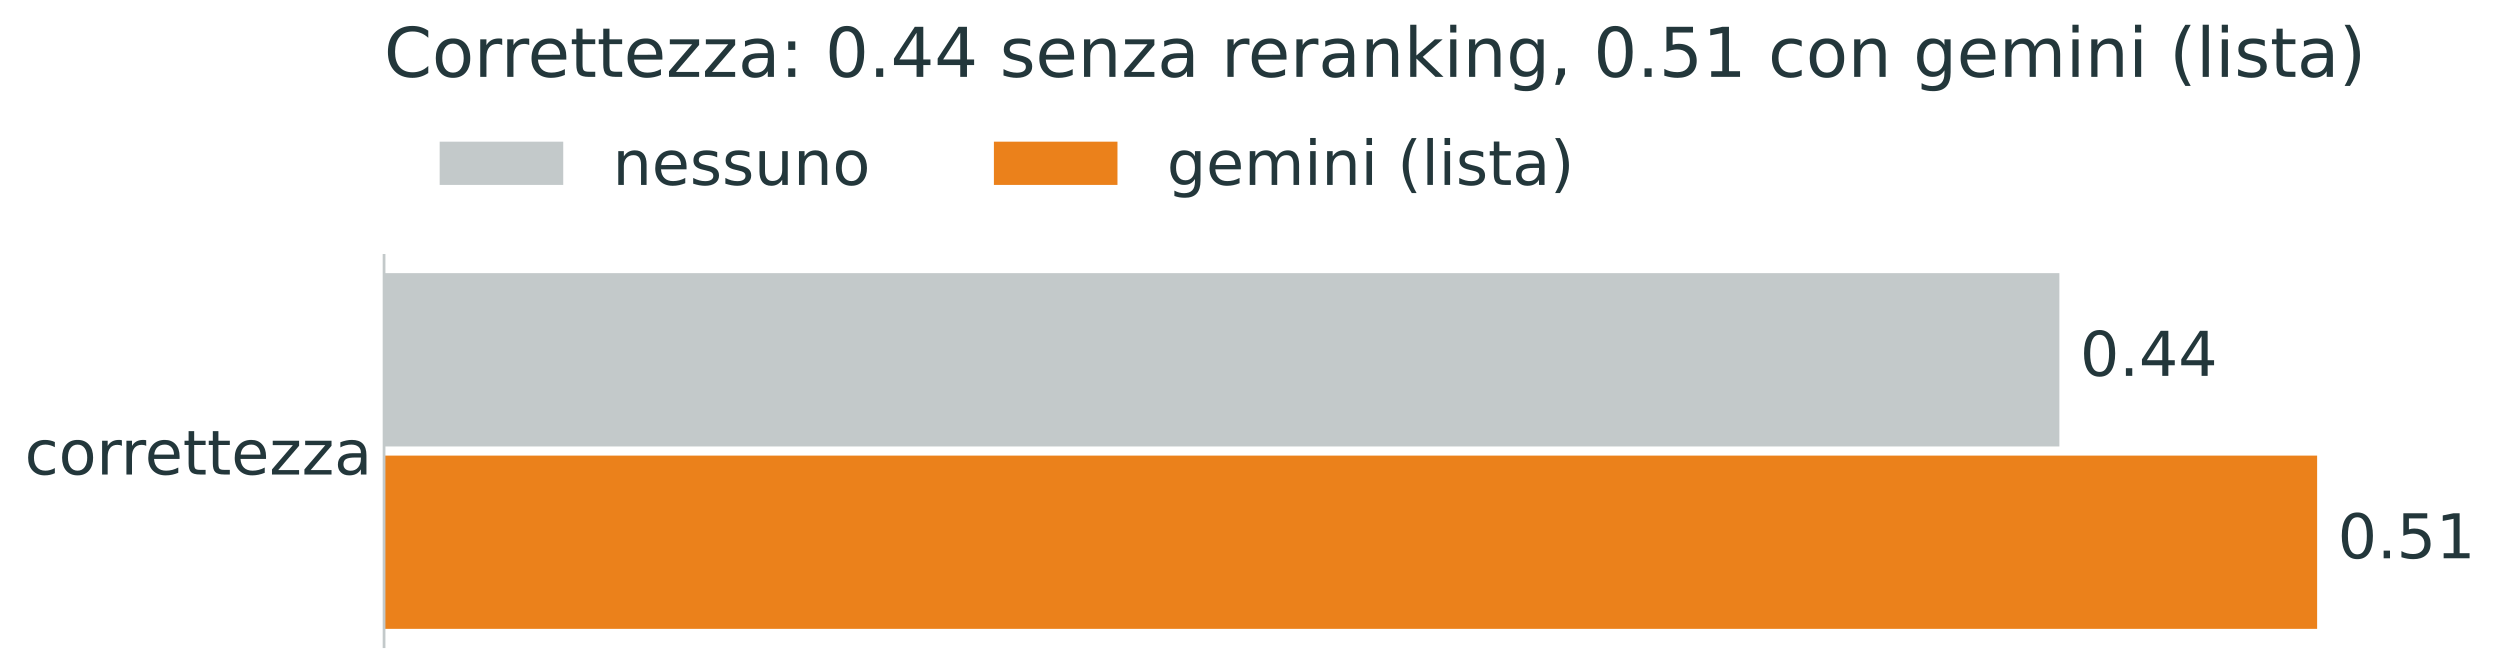
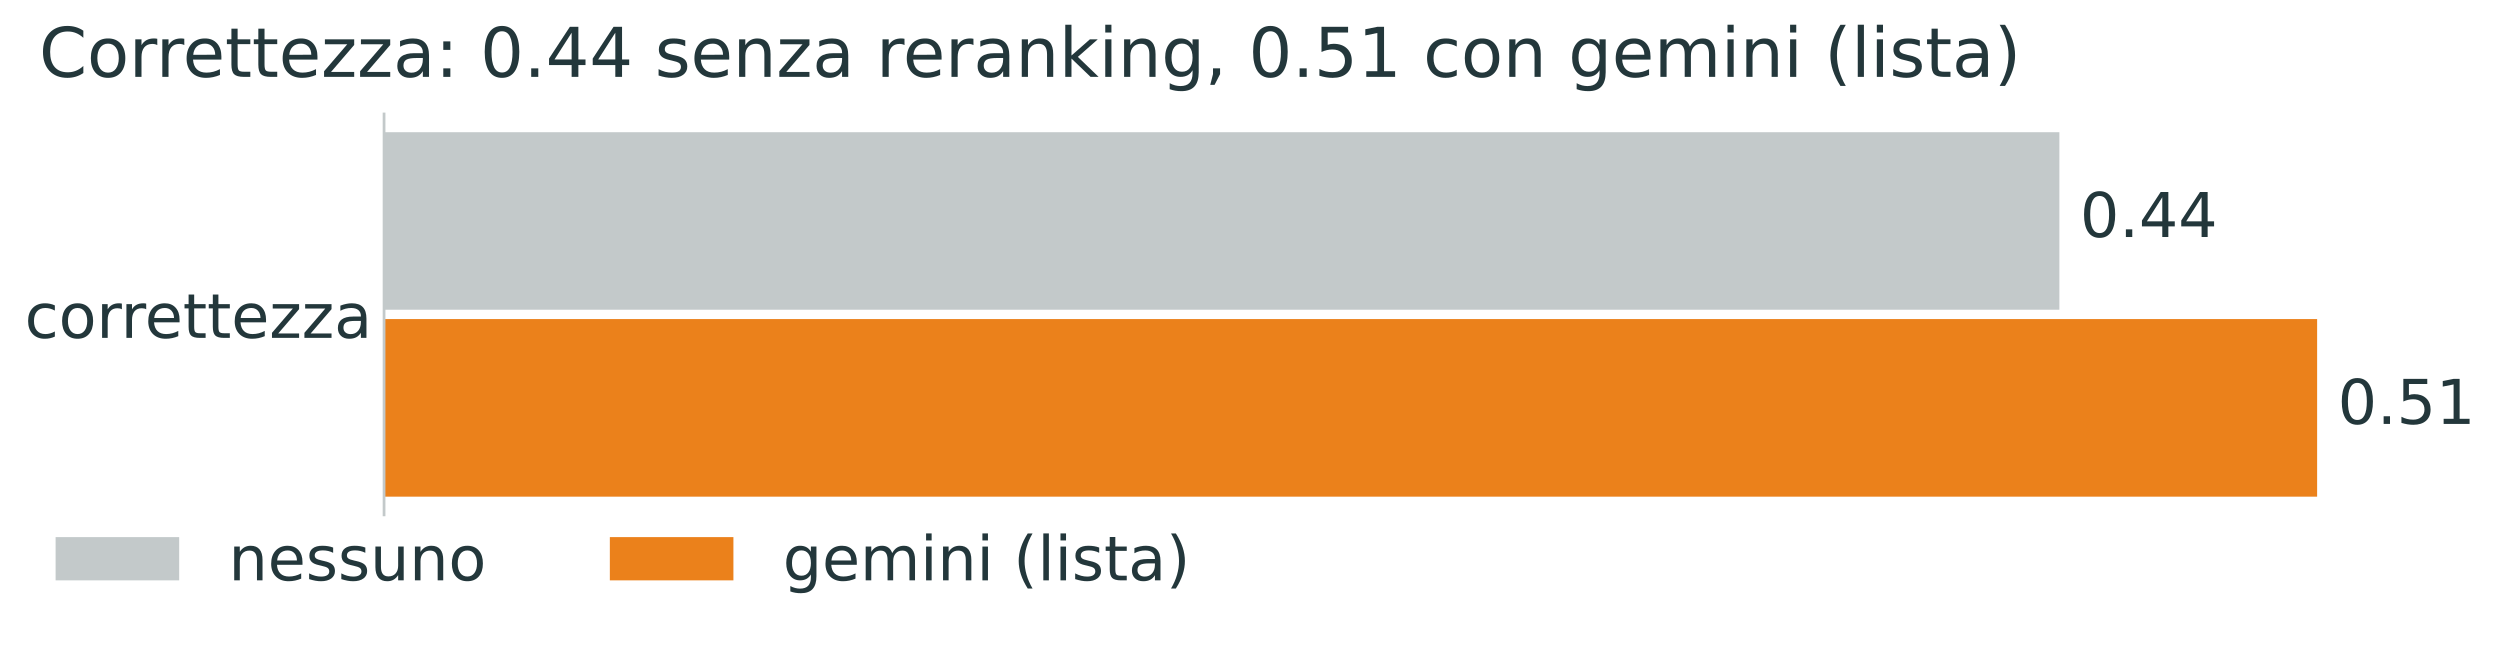
- <svg xmlns="http://www.w3.org/2000/svg" xmlns:xlink="http://www.w3.org/1999/xlink" width="728.327pt" height="195.6pt" viewBox="0 0 728.327 195.6" version="1.1">
+ <svg xmlns="http://www.w3.org/2000/svg" xmlns:xlink="http://www.w3.org/1999/xlink" width="728.327pt" height="189.6pt" viewBox="0 0 728.327 189.6" version="1.1">
  <defs>
    <style type="text/css">*{stroke-linejoin: round; stroke-linecap: butt}</style>
  </defs>
  <g id="figure_1">
    <g id="patch_1">
-       <path d="M 0 195.6  L 728.327 195.6  L 728.327 0  L 0 0  L 0 195.6  z " style="fill: none" />
+       <path d="M 0 189.6  L 728.327 189.6  L 728.327 0  L 0 0  L 0 189.6  z " style="fill: none" />
    </g>
    <g id="axes_1">
      <g id="patch_2">
-         <path d="M 111.888 188.4  L 703.207 188.4  L 703.207 74.397  L 111.888 74.397  L 111.888 188.4  z " style="fill: none" />
+         <path d="M 111.888 149.998  L 703.207 149.998  L 703.207 33.202  L 111.888 33.202  L 111.888 149.998  z " style="fill: none" />
      </g>
      <g id="patch_3">
-         <path d="M 111.888 79.579  L 599.961 79.579  L 599.961 130.069  L 111.888 130.069  z " clip-path="url(#p6be50dbd71)" style="fill: #c3c9ca" />
+         <path d="M 111.888 38.511  L 599.961 38.511  L 599.961 90.239  L 111.888 90.239  z " clip-path="url(#p30570116f4)" style="fill: #c3c9ca" />
      </g>
      <g id="patch_4">
-         <path d="M 111.888 132.727  L 675.049 132.727  L 675.049 183.218  L 111.888 183.218  z " clip-path="url(#p6be50dbd71)" style="fill: #eb811b" />
+         <path d="M 111.888 92.961  L 675.049 92.961  L 675.049 144.689  L 111.888 144.689  z " clip-path="url(#p30570116f4)" style="fill: #eb811b" />
      </g>
      <g id="matplotlib.axis_1">
        <g id="ytick_1">
          <g id="line2d_1" />
          <g id="text_1">
-             <g style="fill: #23373b" transform="translate(7.2 138.2361) scale(0.18 -0.18)">
+             <g style="fill: #23373b" transform="translate(7.2 98.43773) scale(0.18 -0.18)">
              <defs>
                <path id="DejaVuSans-46" d="M 3122 3366  L 3122 2828  Q 2878 2963 2633 3030  Q 2388 3097 2138 3097  Q 1578 3097 1268 2742  Q 959 2388 959 1747  Q 959 1106 1268 751  Q 1578 397 2138 397  Q 2388 397 2633 464  Q 2878 531 3122 666  L 3122 134  Q 2881 22 2623 -34  Q 2366 -91 2075 -91  Q 1284 -91 818 406  Q 353 903 353 1747  Q 353 2603 823 3093  Q 1294 3584 2113 3584  Q 2378 3584 2631 3529  Q 2884 3475 3122 3366  z " transform="scale(0.015625)" />
                <path id="DejaVuSans-52" d="M 1959 3097  Q 1497 3097 1228 2736  Q 959 2375 959 1747  Q 959 1119 1226 758  Q 1494 397 1959 397  Q 2419 397 2687 759  Q 2956 1122 2956 1747  Q 2956 2369 2687 2733  Q 2419 3097 1959 3097  z M 1959 3584  Q 2709 3584 3137 3096  Q 3566 2609 3566 1747  Q 3566 888 3137 398  Q 2709 -91 1959 -91  Q 1206 -91 779 398  Q 353 888 353 1747  Q 353 2609 779 3096  Q 1206 3584 1959 3584  z " transform="scale(0.015625)" />
                <path id="DejaVuSans-55" d="M 2631 2963  Q 2534 3019 2420 3045  Q 2306 3072 2169 3072  Q 1681 3072 1420 2755  Q 1159 2438 1159 1844  L 1159 0  L 581 0  L 581 3500  L 1159 3500  L 1159 2956  Q 1341 3275 1631 3429  Q 1922 3584 2338 3584  Q 2397 3584 2469 3576  Q 2541 3569 2628 3553  L 2631 2963  z " transform="scale(0.015625)" />
                <path id="DejaVuSans-48" d="M 3597 1894  L 3597 1613  L 953 1613  Q 991 1019 1311 708  Q 1631 397 2203 397  Q 2534 397 2845 478  Q 3156 559 3463 722  L 3463 178  Q 3153 47 2828 -22  Q 2503 -91 2169 -91  Q 1331 -91 842 396  Q 353 884 353 1716  Q 353 2575 817 3079  Q 1281 3584 2069 3584  Q 2775 3584 3186 3129  Q 3597 2675 3597 1894  z M 3022 2063  Q 3016 2534 2758 2815  Q 2500 3097 2075 3097  Q 1594 3097 1305 2825  Q 1016 2553 972 2059  L 3022 2063  z " transform="scale(0.015625)" />
                <path id="DejaVuSans-57" d="M 1172 4494  L 1172 3500  L 2356 3500  L 2356 3053  L 1172 3053  L 1172 1153  Q 1172 725 1289 603  Q 1406 481 1766 481  L 2356 481  L 2356 0  L 1766 0  Q 1100 0 847 248  Q 594 497 594 1153  L 594 3053  L 172 3053  L 172 3500  L 594 3500  L 594 4494  L 1172 4494  z " transform="scale(0.015625)" />
                <path id="DejaVuSans-5d" d="M 353 3500  L 3084 3500  L 3084 2975  L 922 459  L 3084 459  L 3084 0  L 275 0  L 275 525  L 2438 3041  L 353 3041  L 353 3500  z " transform="scale(0.015625)" />
                <path id="DejaVuSans-44" d="M 2194 1759  Q 1497 1759 1228 1600  Q 959 1441 959 1056  Q 959 750 1161 570  Q 1363 391 1709 391  Q 2188 391 2477 730  Q 2766 1069 2766 1631  L 2766 1759  L 2194 1759  z M 3341 1997  L 3341 0  L 2766 0  L 2766 531  Q 2569 213 2275 61  Q 1981 -91 1556 -91  Q 1019 -91 701 211  Q 384 513 384 1019  Q 384 1609 779 1909  Q 1175 2209 1959 2209  L 2766 2209  L 2766 2266  Q 2766 2663 2505 2880  Q 2244 3097 1772 3097  Q 1472 3097 1187 3025  Q 903 2953 641 2809  L 641 3341  Q 956 3463 1253 3523  Q 1550 3584 1831 3584  Q 2591 3584 2966 3190  Q 3341 2797 3341 1997  z " transform="scale(0.015625)" />
              </defs>
              <use xlink:href="#DejaVuSans-46" />
              <use xlink:href="#DejaVuSans-52" transform="translate(54.98438 0)" />
              <use xlink:href="#DejaVuSans-55" transform="translate(116.1719 0)" />
              <use xlink:href="#DejaVuSans-55" transform="translate(155.5312 0)" />
              <use xlink:href="#DejaVuSans-48" transform="translate(194.4375 0)" />
              <use xlink:href="#DejaVuSans-57" transform="translate(255.9688 0)" />
              <use xlink:href="#DejaVuSans-57" transform="translate(295.1719 0)" />
              <use xlink:href="#DejaVuSans-48" transform="translate(334.375 0)" />
              <use xlink:href="#DejaVuSans-5d" transform="translate(395.9062 0)" />
              <use xlink:href="#DejaVuSans-5d" transform="translate(448.3906 0)" />
              <use xlink:href="#DejaVuSans-44" transform="translate(500.875 0)" />
            </g>
          </g>
        </g>
      </g>
      <g id="patch_5">
-         <path d="M 111.888 188.4  L 111.888 74.397  " style="fill: none; stroke: #c3c9ca; stroke-width: 0.8; stroke-linejoin: miter; stroke-linecap: square" />
+         <path d="M 111.888 149.998  L 111.888 33.202  " style="fill: none; stroke: #c3c9ca; stroke-width: 0.8; stroke-linejoin: miter; stroke-linecap: square" />
      </g>
      <g id="text_2">
-         <g style="fill: #23373b" transform="translate(605.9611 109.4999) scale(0.18 -0.18)">
+         <g style="fill: #23373b" transform="translate(605.9611 69.05054) scale(0.18 -0.18)">
          <defs>
            <path id="DejaVuSans-13" d="M 2034 4250  Q 1547 4250 1301 3770  Q 1056 3291 1056 2328  Q 1056 1369 1301 889  Q 1547 409 2034 409  Q 2525 409 2770 889  Q 3016 1369 3016 2328  Q 3016 3291 2770 3770  Q 2525 4250 2034 4250  z M 2034 4750  Q 2819 4750 3233 4129  Q 3647 3509 3647 2328  Q 3647 1150 3233 529  Q 2819 -91 2034 -91  Q 1250 -91 836 529  Q 422 1150 422 2328  Q 422 3509 836 4129  Q 1250 4750 2034 4750  z " transform="scale(0.015625)" />
            <path id="DejaVuSans-11" d="M 684 794  L 1344 794  L 1344 0  L 684 0  L 684 794  z " transform="scale(0.015625)" />
            <path id="DejaVuSans-17" d="M 2419 4116  L 825 1625  L 2419 1625  L 2419 4116  z M 2253 4666  L 3047 4666  L 3047 1625  L 3713 1625  L 3713 1100  L 3047 1100  L 3047 0  L 2419 0  L 2419 1100  L 313 1100  L 313 1709  L 2253 4666  z " transform="scale(0.015625)" />
          </defs>
          <use xlink:href="#DejaVuSans-13" />
          <use xlink:href="#DejaVuSans-11" transform="translate(63.625 0)" />
          <use xlink:href="#DejaVuSans-17" transform="translate(95.40625 0)" />
          <use xlink:href="#DejaVuSans-17" transform="translate(159.0312 0)" />
        </g>
      </g>
      <g id="text_3">
-         <g style="fill: #23373b" transform="translate(681.0493 162.648) scale(0.18 -0.18)">
+         <g style="fill: #23373b" transform="translate(681.0493 123.5007) scale(0.18 -0.18)">
          <defs>
            <path id="DejaVuSans-18" d="M 691 4666  L 3169 4666  L 3169 4134  L 1269 4134  L 1269 2991  Q 1406 3038 1543 3061  Q 1681 3084 1819 3084  Q 2600 3084 3056 2656  Q 3513 2228 3513 1497  Q 3513 744 3044 326  Q 2575 -91 1722 -91  Q 1428 -91 1123 -41  Q 819 9 494 109  L 494 744  Q 775 591 1075 516  Q 1375 441 1709 441  Q 2250 441 2565 725  Q 2881 1009 2881 1497  Q 2881 1984 2565 2268  Q 2250 2553 1709 2553  Q 1456 2553 1204 2497  Q 953 2441 691 2322  L 691 4666  z " transform="scale(0.015625)" />
            <path id="DejaVuSans-14" d="M 794 531  L 1825 531  L 1825 4091  L 703 3866  L 703 4441  L 1819 4666  L 2450 4666  L 2450 531  L 3481 531  L 3481 0  L 794 0  L 794 531  z " transform="scale(0.015625)" />
          </defs>
          <use xlink:href="#DejaVuSans-13" />
          <use xlink:href="#DejaVuSans-11" transform="translate(63.625 0)" />
          <use xlink:href="#DejaVuSans-18" transform="translate(95.40625 0)" />
          <use xlink:href="#DejaVuSans-14" transform="translate(159.0312 0)" />
        </g>
      </g>
-       <g id="text_4">
-         <g style="fill: #23373b" transform="translate(111.8881 22.39688) scale(0.2 -0.2)">
+     </g>
+     <g id="text_4">
+       <g style="fill: #23373b" transform="translate(11.39976 22.39688) scale(0.2 -0.2)">
+         <defs>
+           <path id="DejaVuSans-26" d="M 4122 4306  L 4122 3641  Q 3803 3938 3442 4084  Q 3081 4231 2675 4231  Q 1875 4231 1450 3742  Q 1025 3253 1025 2328  Q 1025 1406 1450 917  Q 1875 428 2675 428  Q 3081 428 3442 575  Q 3803 722 4122 1019  L 4122 359  Q 3791 134 3420 21  Q 3050 -91 2638 -91  Q 1578 -91 968 557  Q 359 1206 359 2328  Q 359 3453 968 4101  Q 1578 4750 2638 4750  Q 3056 4750 3426 4639  Q 3797 4528 4122 4306  z " transform="scale(0.015625)" />
+           <path id="DejaVuSans-1d" d="M 750 794  L 1409 794  L 1409 0  L 750 0  L 750 794  z M 750 3309  L 1409 3309  L 1409 2516  L 750 2516  L 750 3309  z " transform="scale(0.015625)" />
+           <path id="DejaVuSans-3" transform="scale(0.015625)" />
+           <path id="DejaVuSans-56" d="M 2834 3397  L 2834 2853  Q 2591 2978 2328 3040  Q 2066 3103 1784 3103  Q 1356 3103 1142 2972  Q 928 2841 928 2578  Q 928 2378 1081 2264  Q 1234 2150 1697 2047  L 1894 2003  Q 2506 1872 2764 1633  Q 3022 1394 3022 966  Q 3022 478 2636 193  Q 2250 -91 1575 -91  Q 1294 -91 989 -36  Q 684 19 347 128  L 347 722  Q 666 556 975 473  Q 1284 391 1588 391  Q 1994 391 2212 530  Q 2431 669 2431 922  Q 2431 1156 2273 1281  Q 2116 1406 1581 1522  L 1381 1569  Q 847 1681 609 1914  Q 372 2147 372 2553  Q 372 3047 722 3315  Q 1072 3584 1716 3584  Q 2034 3584 2315 3537  Q 2597 3491 2834 3397  z " transform="scale(0.015625)" />
+           <path id="DejaVuSans-51" d="M 3513 2113  L 3513 0  L 2938 0  L 2938 2094  Q 2938 2591 2744 2837  Q 2550 3084 2163 3084  Q 1697 3084 1428 2787  Q 1159 2491 1159 1978  L 1159 0  L 581 0  L 581 3500  L 1159 3500  L 1159 2956  Q 1366 3272 1645 3428  Q 1925 3584 2291 3584  Q 2894 3584 3203 3211  Q 3513 2838 3513 2113  z " transform="scale(0.015625)" />
+           <path id="DejaVuSans-4e" d="M 581 4863  L 1159 4863  L 1159 1991  L 2875 3500  L 3609 3500  L 1753 1863  L 3688 0  L 2938 0  L 1159 1709  L 1159 0  L 581 0  L 581 4863  z " transform="scale(0.015625)" />
+           <path id="DejaVuSans-4c" d="M 603 3500  L 1178 3500  L 1178 0  L 603 0  L 603 3500  z M 603 4863  L 1178 4863  L 1178 4134  L 603 4134  L 603 4863  z " transform="scale(0.015625)" />
+           <path id="DejaVuSans-4a" d="M 2906 1791  Q 2906 2416 2648 2759  Q 2391 3103 1925 3103  Q 1463 3103 1205 2759  Q 947 2416 947 1791  Q 947 1169 1205 825  Q 1463 481 1925 481  Q 2391 481 2648 825  Q 2906 1169 2906 1791  z M 3481 434  Q 3481 -459 3084 -895  Q 2688 -1331 1869 -1331  Q 1566 -1331 1297 -1286  Q 1028 -1241 775 -1147  L 775 -588  Q 1028 -725 1275 -790  Q 1522 -856 1778 -856  Q 2344 -856 2625 -561  Q 2906 -266 2906 331  L 2906 616  Q 2728 306 2450 153  Q 2172 0 1784 0  Q 1141 0 747 490  Q 353 981 353 1791  Q 353 2603 747 3093  Q 1141 3584 1784 3584  Q 2172 3584 2450 3431  Q 2728 3278 2906 2969  L 2906 3500  L 3481 3500  L 3481 434  z " transform="scale(0.015625)" />
+           <path id="DejaVuSans-f" d="M 750 794  L 1409 794  L 1409 256  L 897 -744  L 494 -744  L 750 256  L 750 794  z " transform="scale(0.015625)" />
+           <path id="DejaVuSans-50" d="M 3328 2828  Q 3544 3216 3844 3400  Q 4144 3584 4550 3584  Q 5097 3584 5394 3201  Q 5691 2819 5691 2113  L 5691 0  L 5113 0  L 5113 2094  Q 5113 2597 4934 2840  Q 4756 3084 4391 3084  Q 3944 3084 3684 2787  Q 3425 2491 3425 1978  L 3425 0  L 2847 0  L 2847 2094  Q 2847 2600 2669 2842  Q 2491 3084 2119 3084  Q 1678 3084 1418 2786  Q 1159 2488 1159 1978  L 1159 0  L 581 0  L 581 3500  L 1159 3500  L 1159 2956  Q 1356 3278 1631 3431  Q 1906 3584 2284 3584  Q 2666 3584 2933 3390  Q 3200 3197 3328 2828  z " transform="scale(0.015625)" />
+           <path id="DejaVuSans-b" d="M 1984 4856  Q 1566 4138 1362 3434  Q 1159 2731 1159 2009  Q 1159 1288 1364 580  Q 1569 -128 1984 -844  L 1484 -844  Q 1016 -109 783 600  Q 550 1309 550 2009  Q 550 2706 781 3412  Q 1013 4119 1484 4856  L 1984 4856  z " transform="scale(0.015625)" />
+           <path id="DejaVuSans-4f" d="M 603 4863  L 1178 4863  L 1178 0  L 603 0  L 603 4863  z " transform="scale(0.015625)" />
+           <path id="DejaVuSans-c" d="M 513 4856  L 1013 4856  Q 1481 4119 1714 3412  Q 1947 2706 1947 2009  Q 1947 1309 1714 600  Q 1481 -109 1013 -844  L 513 -844  Q 928 -128 1133 580  Q 1338 1288 1338 2009  Q 1338 2731 1133 3434  Q 928 4138 513 4856  z " transform="scale(0.015625)" />
+         </defs>
+         <use xlink:href="#DejaVuSans-26" />
+         <use xlink:href="#DejaVuSans-52" transform="translate(69.82812 0)" />
+         <use xlink:href="#DejaVuSans-55" transform="translate(131.0156 0)" />
+         <use xlink:href="#DejaVuSans-55" transform="translate(170.375 0)" />
+         <use xlink:href="#DejaVuSans-48" transform="translate(209.2812 0)" />
+         <use xlink:href="#DejaVuSans-57" transform="translate(270.8125 0)" />
+         <use xlink:href="#DejaVuSans-57" transform="translate(310.0156 0)" />
+         <use xlink:href="#DejaVuSans-48" transform="translate(349.2188 0)" />
+         <use xlink:href="#DejaVuSans-5d" transform="translate(410.75 0)" />
+         <use xlink:href="#DejaVuSans-5d" transform="translate(463.2344 0)" />
+         <use xlink:href="#DejaVuSans-44" transform="translate(515.7188 0)" />
+         <use xlink:href="#DejaVuSans-1d" transform="translate(577 0)" />
+         <use xlink:href="#DejaVuSans-3" transform="translate(610.6875 0)" />
+         <use xlink:href="#DejaVuSans-13" transform="translate(642.4688 0)" />
+         <use xlink:href="#DejaVuSans-11" transform="translate(706.0938 0)" />
+         <use xlink:href="#DejaVuSans-17" transform="translate(737.875 0)" />
+         <use xlink:href="#DejaVuSans-17" transform="translate(801.5 0)" />
+         <use xlink:href="#DejaVuSans-3" transform="translate(865.125 0)" />
+         <use xlink:href="#DejaVuSans-56" transform="translate(896.9062 0)" />
+         <use xlink:href="#DejaVuSans-48" transform="translate(949 0)" />
+         <use xlink:href="#DejaVuSans-51" transform="translate(1010.531 0)" />
+         <use xlink:href="#DejaVuSans-5d" transform="translate(1073.906 0)" />
+         <use xlink:href="#DejaVuSans-44" transform="translate(1126.391 0)" />
+         <use xlink:href="#DejaVuSans-3" transform="translate(1187.672 0)" />
+         <use xlink:href="#DejaVuSans-55" transform="translate(1219.453 0)" />
+         <use xlink:href="#DejaVuSans-48" transform="translate(1258.359 0)" />
+         <use xlink:href="#DejaVuSans-55" transform="translate(1319.891 0)" />
+         <use xlink:href="#DejaVuSans-44" transform="translate(1361 0)" />
+         <use xlink:href="#DejaVuSans-51" transform="translate(1422.281 0)" />
+         <use xlink:href="#DejaVuSans-4e" transform="translate(1485.656 0)" />
+         <use xlink:href="#DejaVuSans-4c" transform="translate(1543.562 0)" />
+         <use xlink:href="#DejaVuSans-51" transform="translate(1571.344 0)" />
+         <use xlink:href="#DejaVuSans-4a" transform="translate(1634.719 0)" />
+         <use xlink:href="#DejaVuSans-f" transform="translate(1698.203 0)" />
+         <use xlink:href="#DejaVuSans-3" transform="translate(1729.984 0)" />
+         <use xlink:href="#DejaVuSans-13" transform="translate(1761.766 0)" />
+         <use xlink:href="#DejaVuSans-11" transform="translate(1825.391 0)" />
+         <use xlink:href="#DejaVuSans-18" transform="translate(1857.172 0)" />
+         <use xlink:href="#DejaVuSans-14" transform="translate(1920.797 0)" />
+         <use xlink:href="#DejaVuSans-3" transform="translate(1984.422 0)" />
+         <use xlink:href="#DejaVuSans-46" transform="translate(2016.203 0)" />
+         <use xlink:href="#DejaVuSans-52" transform="translate(2071.188 0)" />
+         <use xlink:href="#DejaVuSans-51" transform="translate(2132.375 0)" />
+         <use xlink:href="#DejaVuSans-3" transform="translate(2195.75 0)" />
+         <use xlink:href="#DejaVuSans-4a" transform="translate(2227.531 0)" />
+         <use xlink:href="#DejaVuSans-48" transform="translate(2291.016 0)" />
+         <use xlink:href="#DejaVuSans-50" transform="translate(2352.547 0)" />
+         <use xlink:href="#DejaVuSans-4c" transform="translate(2449.953 0)" />
+         <use xlink:href="#DejaVuSans-51" transform="translate(2477.734 0)" />
+         <use xlink:href="#DejaVuSans-4c" transform="translate(2541.109 0)" />
+         <use xlink:href="#DejaVuSans-3" transform="translate(2568.891 0)" />
+         <use xlink:href="#DejaVuSans-b" transform="translate(2600.672 0)" />
+         <use xlink:href="#DejaVuSans-4f" transform="translate(2639.688 0)" />
+         <use xlink:href="#DejaVuSans-4c" transform="translate(2667.469 0)" />
+         <use xlink:href="#DejaVuSans-56" transform="translate(2695.25 0)" />
+         <use xlink:href="#DejaVuSans-57" transform="translate(2747.344 0)" />
+         <use xlink:href="#DejaVuSans-44" transform="translate(2786.547 0)" />
+         <use xlink:href="#DejaVuSans-c" transform="translate(2847.828 0)" />
+       </g>
+     </g>
+     <g id="legend_1">
+       <g id="patch_6">
+         <path d="M 16.2 169.076  L 52.2 169.076  L 52.2 156.476  L 16.2 156.476  z " style="fill: #c3c9ca" />
+       </g>
+       <g id="text_5">
+         <g style="fill: #23373b" transform="translate(66.6 169.0755) scale(0.18 -0.18)">
          <defs>
-             <path id="DejaVuSans-26" d="M 4122 4306  L 4122 3641  Q 3803 3938 3442 4084  Q 3081 4231 2675 4231  Q 1875 4231 1450 3742  Q 1025 3253 1025 2328  Q 1025 1406 1450 917  Q 1875 428 2675 428  Q 3081 428 3442 575  Q 3803 722 4122 1019  L 4122 359  Q 3791 134 3420 21  Q 3050 -91 2638 -91  Q 1578 -91 968 557  Q 359 1206 359 2328  Q 359 3453 968 4101  Q 1578 4750 2638 4750  Q 3056 4750 3426 4639  Q 3797 4528 4122 4306  z " transform="scale(0.015625)" />
-             <path id="DejaVuSans-1d" d="M 750 794  L 1409 794  L 1409 0  L 750 0  L 750 794  z M 750 3309  L 1409 3309  L 1409 2516  L 750 2516  L 750 3309  z " transform="scale(0.015625)" />
-             <path id="DejaVuSans-3" transform="scale(0.015625)" />
-             <path id="DejaVuSans-56" d="M 2834 3397  L 2834 2853  Q 2591 2978 2328 3040  Q 2066 3103 1784 3103  Q 1356 3103 1142 2972  Q 928 2841 928 2578  Q 928 2378 1081 2264  Q 1234 2150 1697 2047  L 1894 2003  Q 2506 1872 2764 1633  Q 3022 1394 3022 966  Q 3022 478 2636 193  Q 2250 -91 1575 -91  Q 1294 -91 989 -36  Q 684 19 347 128  L 347 722  Q 666 556 975 473  Q 1284 391 1588 391  Q 1994 391 2212 530  Q 2431 669 2431 922  Q 2431 1156 2273 1281  Q 2116 1406 1581 1522  L 1381 1569  Q 847 1681 609 1914  Q 372 2147 372 2553  Q 372 3047 722 3315  Q 1072 3584 1716 3584  Q 2034 3584 2315 3537  Q 2597 3491 2834 3397  z " transform="scale(0.015625)" />
-             <path id="DejaVuSans-51" d="M 3513 2113  L 3513 0  L 2938 0  L 2938 2094  Q 2938 2591 2744 2837  Q 2550 3084 2163 3084  Q 1697 3084 1428 2787  Q 1159 2491 1159 1978  L 1159 0  L 581 0  L 581 3500  L 1159 3500  L 1159 2956  Q 1366 3272 1645 3428  Q 1925 3584 2291 3584  Q 2894 3584 3203 3211  Q 3513 2838 3513 2113  z " transform="scale(0.015625)" />
-             <path id="DejaVuSans-4e" d="M 581 4863  L 1159 4863  L 1159 1991  L 2875 3500  L 3609 3500  L 1753 1863  L 3688 0  L 2938 0  L 1159 1709  L 1159 0  L 581 0  L 581 4863  z " transform="scale(0.015625)" />
-             <path id="DejaVuSans-4c" d="M 603 3500  L 1178 3500  L 1178 0  L 603 0  L 603 3500  z M 603 4863  L 1178 4863  L 1178 4134  L 603 4134  L 603 4863  z " transform="scale(0.015625)" />
-             <path id="DejaVuSans-4a" d="M 2906 1791  Q 2906 2416 2648 2759  Q 2391 3103 1925 3103  Q 1463 3103 1205 2759  Q 947 2416 947 1791  Q 947 1169 1205 825  Q 1463 481 1925 481  Q 2391 481 2648 825  Q 2906 1169 2906 1791  z M 3481 434  Q 3481 -459 3084 -895  Q 2688 -1331 1869 -1331  Q 1566 -1331 1297 -1286  Q 1028 -1241 775 -1147  L 775 -588  Q 1028 -725 1275 -790  Q 1522 -856 1778 -856  Q 2344 -856 2625 -561  Q 2906 -266 2906 331  L 2906 616  Q 2728 306 2450 153  Q 2172 0 1784 0  Q 1141 0 747 490  Q 353 981 353 1791  Q 353 2603 747 3093  Q 1141 3584 1784 3584  Q 2172 3584 2450 3431  Q 2728 3278 2906 2969  L 2906 3500  L 3481 3500  L 3481 434  z " transform="scale(0.015625)" />
-             <path id="DejaVuSans-f" d="M 750 794  L 1409 794  L 1409 256  L 897 -744  L 494 -744  L 750 256  L 750 794  z " transform="scale(0.015625)" />
-             <path id="DejaVuSans-50" d="M 3328 2828  Q 3544 3216 3844 3400  Q 4144 3584 4550 3584  Q 5097 3584 5394 3201  Q 5691 2819 5691 2113  L 5691 0  L 5113 0  L 5113 2094  Q 5113 2597 4934 2840  Q 4756 3084 4391 3084  Q 3944 3084 3684 2787  Q 3425 2491 3425 1978  L 3425 0  L 2847 0  L 2847 2094  Q 2847 2600 2669 2842  Q 2491 3084 2119 3084  Q 1678 3084 1418 2786  Q 1159 2488 1159 1978  L 1159 0  L 581 0  L 581 3500  L 1159 3500  L 1159 2956  Q 1356 3278 1631 3431  Q 1906 3584 2284 3584  Q 2666 3584 2933 3390  Q 3200 3197 3328 2828  z " transform="scale(0.015625)" />
-             <path id="DejaVuSans-b" d="M 1984 4856  Q 1566 4138 1362 3434  Q 1159 2731 1159 2009  Q 1159 1288 1364 580  Q 1569 -128 1984 -844  L 1484 -844  Q 1016 -109 783 600  Q 550 1309 550 2009  Q 550 2706 781 3412  Q 1013 4119 1484 4856  L 1984 4856  z " transform="scale(0.015625)" />
-             <path id="DejaVuSans-4f" d="M 603 4863  L 1178 4863  L 1178 0  L 603 0  L 603 4863  z " transform="scale(0.015625)" />
-             <path id="DejaVuSans-c" d="M 513 4856  L 1013 4856  Q 1481 4119 1714 3412  Q 1947 2706 1947 2009  Q 1947 1309 1714 600  Q 1481 -109 1013 -844  L 513 -844  Q 928 -128 1133 580  Q 1338 1288 1338 2009  Q 1338 2731 1133 3434  Q 928 4138 513 4856  z " transform="scale(0.015625)" />
+             <path id="DejaVuSans-58" d="M 544 1381  L 544 3500  L 1119 3500  L 1119 1403  Q 1119 906 1312 657  Q 1506 409 1894 409  Q 2359 409 2629 706  Q 2900 1003 2900 1516  L 2900 3500  L 3475 3500  L 3475 0  L 2900 0  L 2900 538  Q 2691 219 2414 64  Q 2138 -91 1772 -91  Q 1169 -91 856 284  Q 544 659 544 1381  z M 1991 3584  L 1991 3584  z " transform="scale(0.015625)" />
          </defs>
-           <use xlink:href="#DejaVuSans-26" />
-           <use xlink:href="#DejaVuSans-52" transform="translate(69.82812 0)" />
-           <use xlink:href="#DejaVuSans-55" transform="translate(131.0156 0)" />
-           <use xlink:href="#DejaVuSans-55" transform="translate(170.375 0)" />
-           <use xlink:href="#DejaVuSans-48" transform="translate(209.2812 0)" />
-           <use xlink:href="#DejaVuSans-57" transform="translate(270.8125 0)" />
-           <use xlink:href="#DejaVuSans-57" transform="translate(310.0156 0)" />
-           <use xlink:href="#DejaVuSans-48" transform="translate(349.2188 0)" />
-           <use xlink:href="#DejaVuSans-5d" transform="translate(410.75 0)" />
-           <use xlink:href="#DejaVuSans-5d" transform="translate(463.2344 0)" />
-           <use xlink:href="#DejaVuSans-44" transform="translate(515.7188 0)" />
-           <use xlink:href="#DejaVuSans-1d" transform="translate(577 0)" />
-           <use xlink:href="#DejaVuSans-3" transform="translate(610.6875 0)" />
-           <use xlink:href="#DejaVuSans-13" transform="translate(642.4688 0)" />
-           <use xlink:href="#DejaVuSans-11" transform="translate(706.0938 0)" />
-           <use xlink:href="#DejaVuSans-17" transform="translate(737.875 0)" />
-           <use xlink:href="#DejaVuSans-17" transform="translate(801.5 0)" />
-           <use xlink:href="#DejaVuSans-3" transform="translate(865.125 0)" />
-           <use xlink:href="#DejaVuSans-56" transform="translate(896.9062 0)" />
-           <use xlink:href="#DejaVuSans-48" transform="translate(949 0)" />
-           <use xlink:href="#DejaVuSans-51" transform="translate(1010.531 0)" />
-           <use xlink:href="#DejaVuSans-5d" transform="translate(1073.906 0)" />
-           <use xlink:href="#DejaVuSans-44" transform="translate(1126.391 0)" />
-           <use xlink:href="#DejaVuSans-3" transform="translate(1187.672 0)" />
-           <use xlink:href="#DejaVuSans-55" transform="translate(1219.453 0)" />
-           <use xlink:href="#DejaVuSans-48" transform="translate(1258.359 0)" />
-           <use xlink:href="#DejaVuSans-55" transform="translate(1319.891 0)" />
-           <use xlink:href="#DejaVuSans-44" transform="translate(1361 0)" />
-           <use xlink:href="#DejaVuSans-51" transform="translate(1422.281 0)" />
-           <use xlink:href="#DejaVuSans-4e" transform="translate(1485.656 0)" />
-           <use xlink:href="#DejaVuSans-4c" transform="translate(1543.562 0)" />
-           <use xlink:href="#DejaVuSans-51" transform="translate(1571.344 0)" />
-           <use xlink:href="#DejaVuSans-4a" transform="translate(1634.719 0)" />
-           <use xlink:href="#DejaVuSans-f" transform="translate(1698.203 0)" />
-           <use xlink:href="#DejaVuSans-3" transform="translate(1729.984 0)" />
-           <use xlink:href="#DejaVuSans-13" transform="translate(1761.766 0)" />
-           <use xlink:href="#DejaVuSans-11" transform="translate(1825.391 0)" />
-           <use xlink:href="#DejaVuSans-18" transform="translate(1857.172 0)" />
-           <use xlink:href="#DejaVuSans-14" transform="translate(1920.797 0)" />
-           <use xlink:href="#DejaVuSans-3" transform="translate(1984.422 0)" />
-           <use xlink:href="#DejaVuSans-46" transform="translate(2016.203 0)" />
-           <use xlink:href="#DejaVuSans-52" transform="translate(2071.188 0)" />
-           <use xlink:href="#DejaVuSans-51" transform="translate(2132.375 0)" />
-           <use xlink:href="#DejaVuSans-3" transform="translate(2195.75 0)" />
-           <use xlink:href="#DejaVuSans-4a" transform="translate(2227.531 0)" />
-           <use xlink:href="#DejaVuSans-48" transform="translate(2291.016 0)" />
-           <use xlink:href="#DejaVuSans-50" transform="translate(2352.547 0)" />
-           <use xlink:href="#DejaVuSans-4c" transform="translate(2449.953 0)" />
-           <use xlink:href="#DejaVuSans-51" transform="translate(2477.734 0)" />
-           <use xlink:href="#DejaVuSans-4c" transform="translate(2541.109 0)" />
-           <use xlink:href="#DejaVuSans-3" transform="translate(2568.891 0)" />
-           <use xlink:href="#DejaVuSans-b" transform="translate(2600.672 0)" />
-           <use xlink:href="#DejaVuSans-4f" transform="translate(2639.688 0)" />
-           <use xlink:href="#DejaVuSans-4c" transform="translate(2667.469 0)" />
-           <use xlink:href="#DejaVuSans-56" transform="translate(2695.25 0)" />
-           <use xlink:href="#DejaVuSans-57" transform="translate(2747.344 0)" />
-           <use xlink:href="#DejaVuSans-44" transform="translate(2786.547 0)" />
-           <use xlink:href="#DejaVuSans-c" transform="translate(2847.828 0)" />
-         </g>
-       </g>
-       <g id="legend_1">
-         <g id="patch_6">
-           <path d="M 128.088 53.873  L 164.088 53.873  L 164.088 41.273  L 128.088 41.273  z " style="fill: #c3c9ca" />
-         </g>
-         <g id="text_5">
-           <g style="fill: #23373b" transform="translate(178.4881 53.87266) scale(0.18 -0.18)">
-             <defs>
-               <path id="DejaVuSans-58" d="M 544 1381  L 544 3500  L 1119 3500  L 1119 1403  Q 1119 906 1312 657  Q 1506 409 1894 409  Q 2359 409 2629 706  Q 2900 1003 2900 1516  L 2900 3500  L 3475 3500  L 3475 0  L 2900 0  L 2900 538  Q 2691 219 2414 64  Q 2138 -91 1772 -91  Q 1169 -91 856 284  Q 544 659 544 1381  z M 1991 3584  L 1991 3584  z " transform="scale(0.015625)" />
-             </defs>
-             <use xlink:href="#DejaVuSans-51" />
-             <use xlink:href="#DejaVuSans-48" transform="translate(63.375 0)" />
-             <use xlink:href="#DejaVuSans-56" transform="translate(124.9062 0)" />
-             <use xlink:href="#DejaVuSans-56" transform="translate(177 0)" />
-             <use xlink:href="#DejaVuSans-58" transform="translate(229.0938 0)" />
-             <use xlink:href="#DejaVuSans-51" transform="translate(292.4688 0)" />
-             <use xlink:href="#DejaVuSans-52" transform="translate(355.8438 0)" />
-           </g>
-         </g>
-         <g id="patch_7">
-           <path d="M 289.554 53.873  L 325.554 53.873  L 325.554 41.273  L 289.554 41.273  z " style="fill: #eb811b" />
-         </g>
-         <g id="text_6">
-           <g style="fill: #23373b" transform="translate(339.9538 53.87266) scale(0.18 -0.18)">
-             <use xlink:href="#DejaVuSans-4a" />
-             <use xlink:href="#DejaVuSans-48" transform="translate(63.48438 0)" />
-             <use xlink:href="#DejaVuSans-50" transform="translate(125.0156 0)" />
-             <use xlink:href="#DejaVuSans-4c" transform="translate(222.4219 0)" />
-             <use xlink:href="#DejaVuSans-51" transform="translate(250.2031 0)" />
-             <use xlink:href="#DejaVuSans-4c" transform="translate(313.5781 0)" />
-             <use xlink:href="#DejaVuSans-3" transform="translate(341.3594 0)" />
-             <use xlink:href="#DejaVuSans-b" transform="translate(373.1406 0)" />
-             <use xlink:href="#DejaVuSans-4f" transform="translate(412.1562 0)" />
-             <use xlink:href="#DejaVuSans-4c" transform="translate(439.9375 0)" />
-             <use xlink:href="#DejaVuSans-56" transform="translate(467.7188 0)" />
-             <use xlink:href="#DejaVuSans-57" transform="translate(519.8125 0)" />
-             <use xlink:href="#DejaVuSans-44" transform="translate(559.0156 0)" />
-             <use xlink:href="#DejaVuSans-c" transform="translate(620.2969 0)" />
-           </g>
+           <use xlink:href="#DejaVuSans-51" />
+           <use xlink:href="#DejaVuSans-48" transform="translate(63.375 0)" />
+           <use xlink:href="#DejaVuSans-56" transform="translate(124.9062 0)" />
+           <use xlink:href="#DejaVuSans-56" transform="translate(177 0)" />
+           <use xlink:href="#DejaVuSans-58" transform="translate(229.0938 0)" />
+           <use xlink:href="#DejaVuSans-51" transform="translate(292.4688 0)" />
+           <use xlink:href="#DejaVuSans-52" transform="translate(355.8438 0)" />
+         </g>
+       </g>
+       <g id="patch_7">
+         <path d="M 177.666 169.076  L 213.666 169.076  L 213.666 156.476  L 177.666 156.476  z " style="fill: #eb811b" />
+       </g>
+       <g id="text_6">
+         <g style="fill: #23373b" transform="translate(228.0656 169.0755) scale(0.18 -0.18)">
+           <use xlink:href="#DejaVuSans-4a" />
+           <use xlink:href="#DejaVuSans-48" transform="translate(63.48438 0)" />
+           <use xlink:href="#DejaVuSans-50" transform="translate(125.0156 0)" />
+           <use xlink:href="#DejaVuSans-4c" transform="translate(222.4219 0)" />
+           <use xlink:href="#DejaVuSans-51" transform="translate(250.2031 0)" />
+           <use xlink:href="#DejaVuSans-4c" transform="translate(313.5781 0)" />
+           <use xlink:href="#DejaVuSans-3" transform="translate(341.3594 0)" />
+           <use xlink:href="#DejaVuSans-b" transform="translate(373.1406 0)" />
+           <use xlink:href="#DejaVuSans-4f" transform="translate(412.1562 0)" />
+           <use xlink:href="#DejaVuSans-4c" transform="translate(439.9375 0)" />
+           <use xlink:href="#DejaVuSans-56" transform="translate(467.7188 0)" />
+           <use xlink:href="#DejaVuSans-57" transform="translate(519.8125 0)" />
+           <use xlink:href="#DejaVuSans-44" transform="translate(559.0156 0)" />
+           <use xlink:href="#DejaVuSans-c" transform="translate(620.2969 0)" />
        </g>
      </g>
    </g>
  </g>
  <defs>
-     <clipPath id="p6be50dbd71">
-       <rect x="111.888" y="74.397" width="591.319" height="114.003" />
+     <clipPath id="p30570116f4">
+       <rect x="111.888" y="33.202" width="591.319" height="116.796" />
    </clipPath>
  </defs>
</svg>
